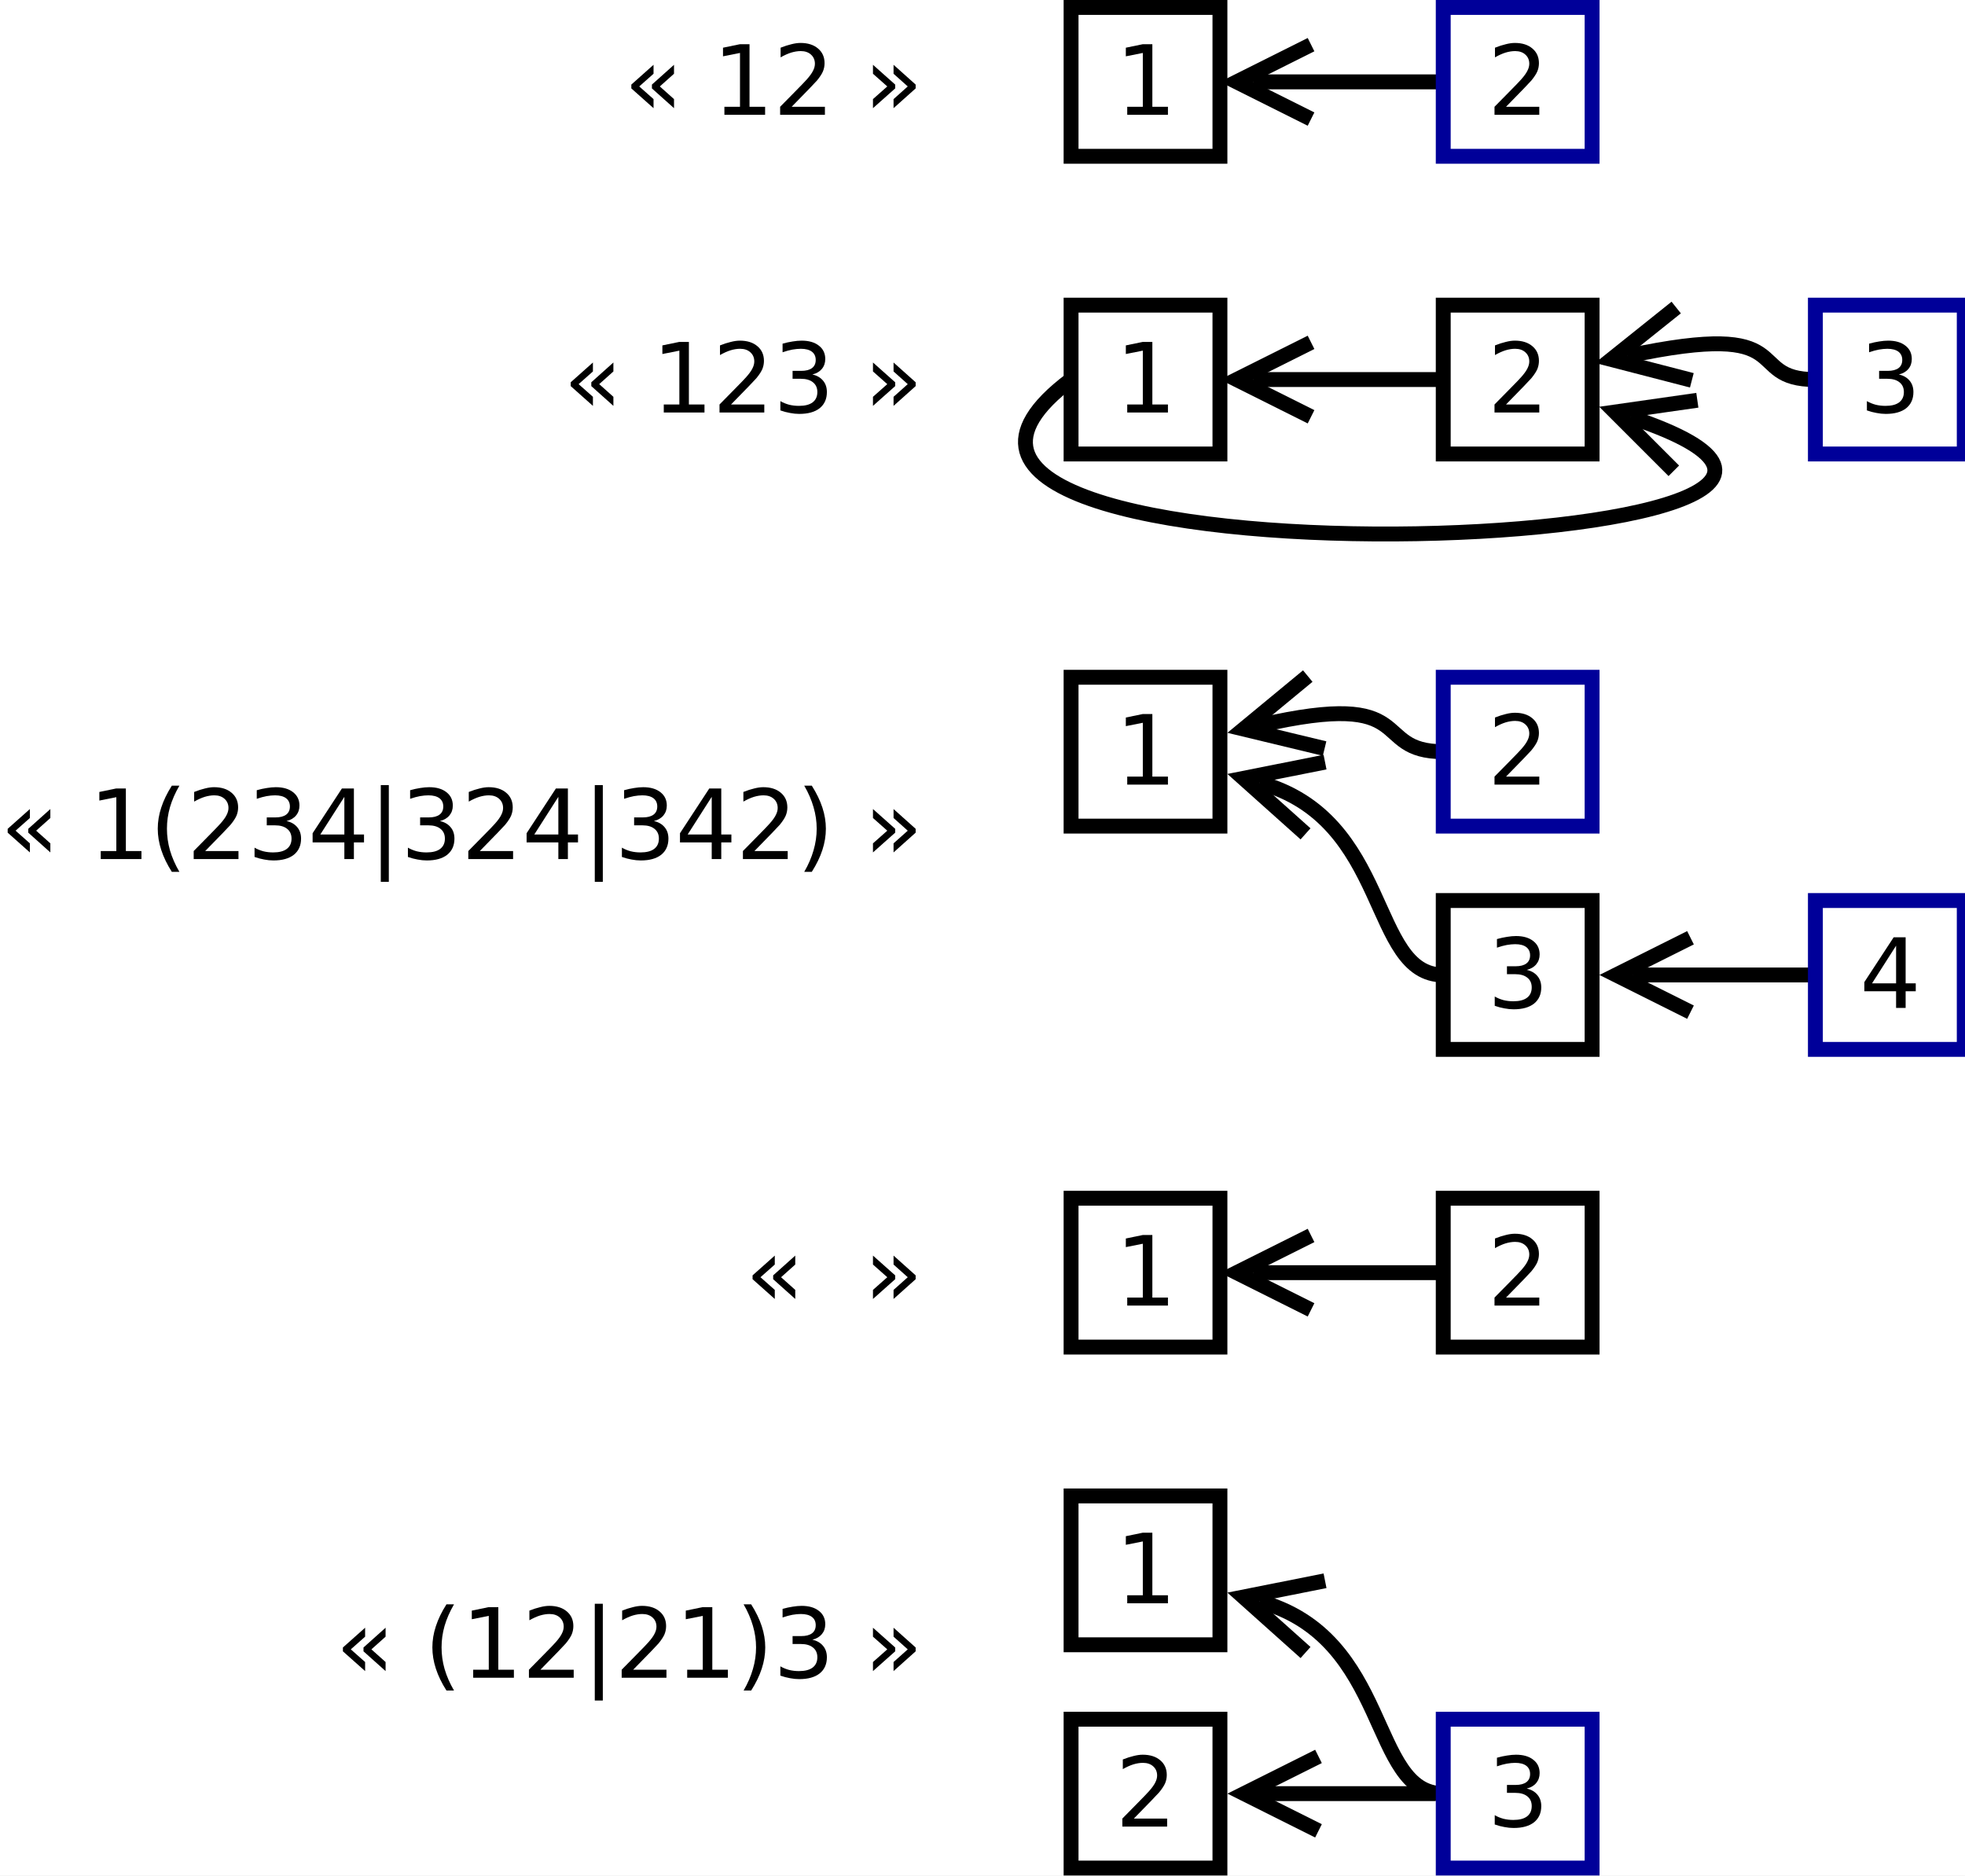
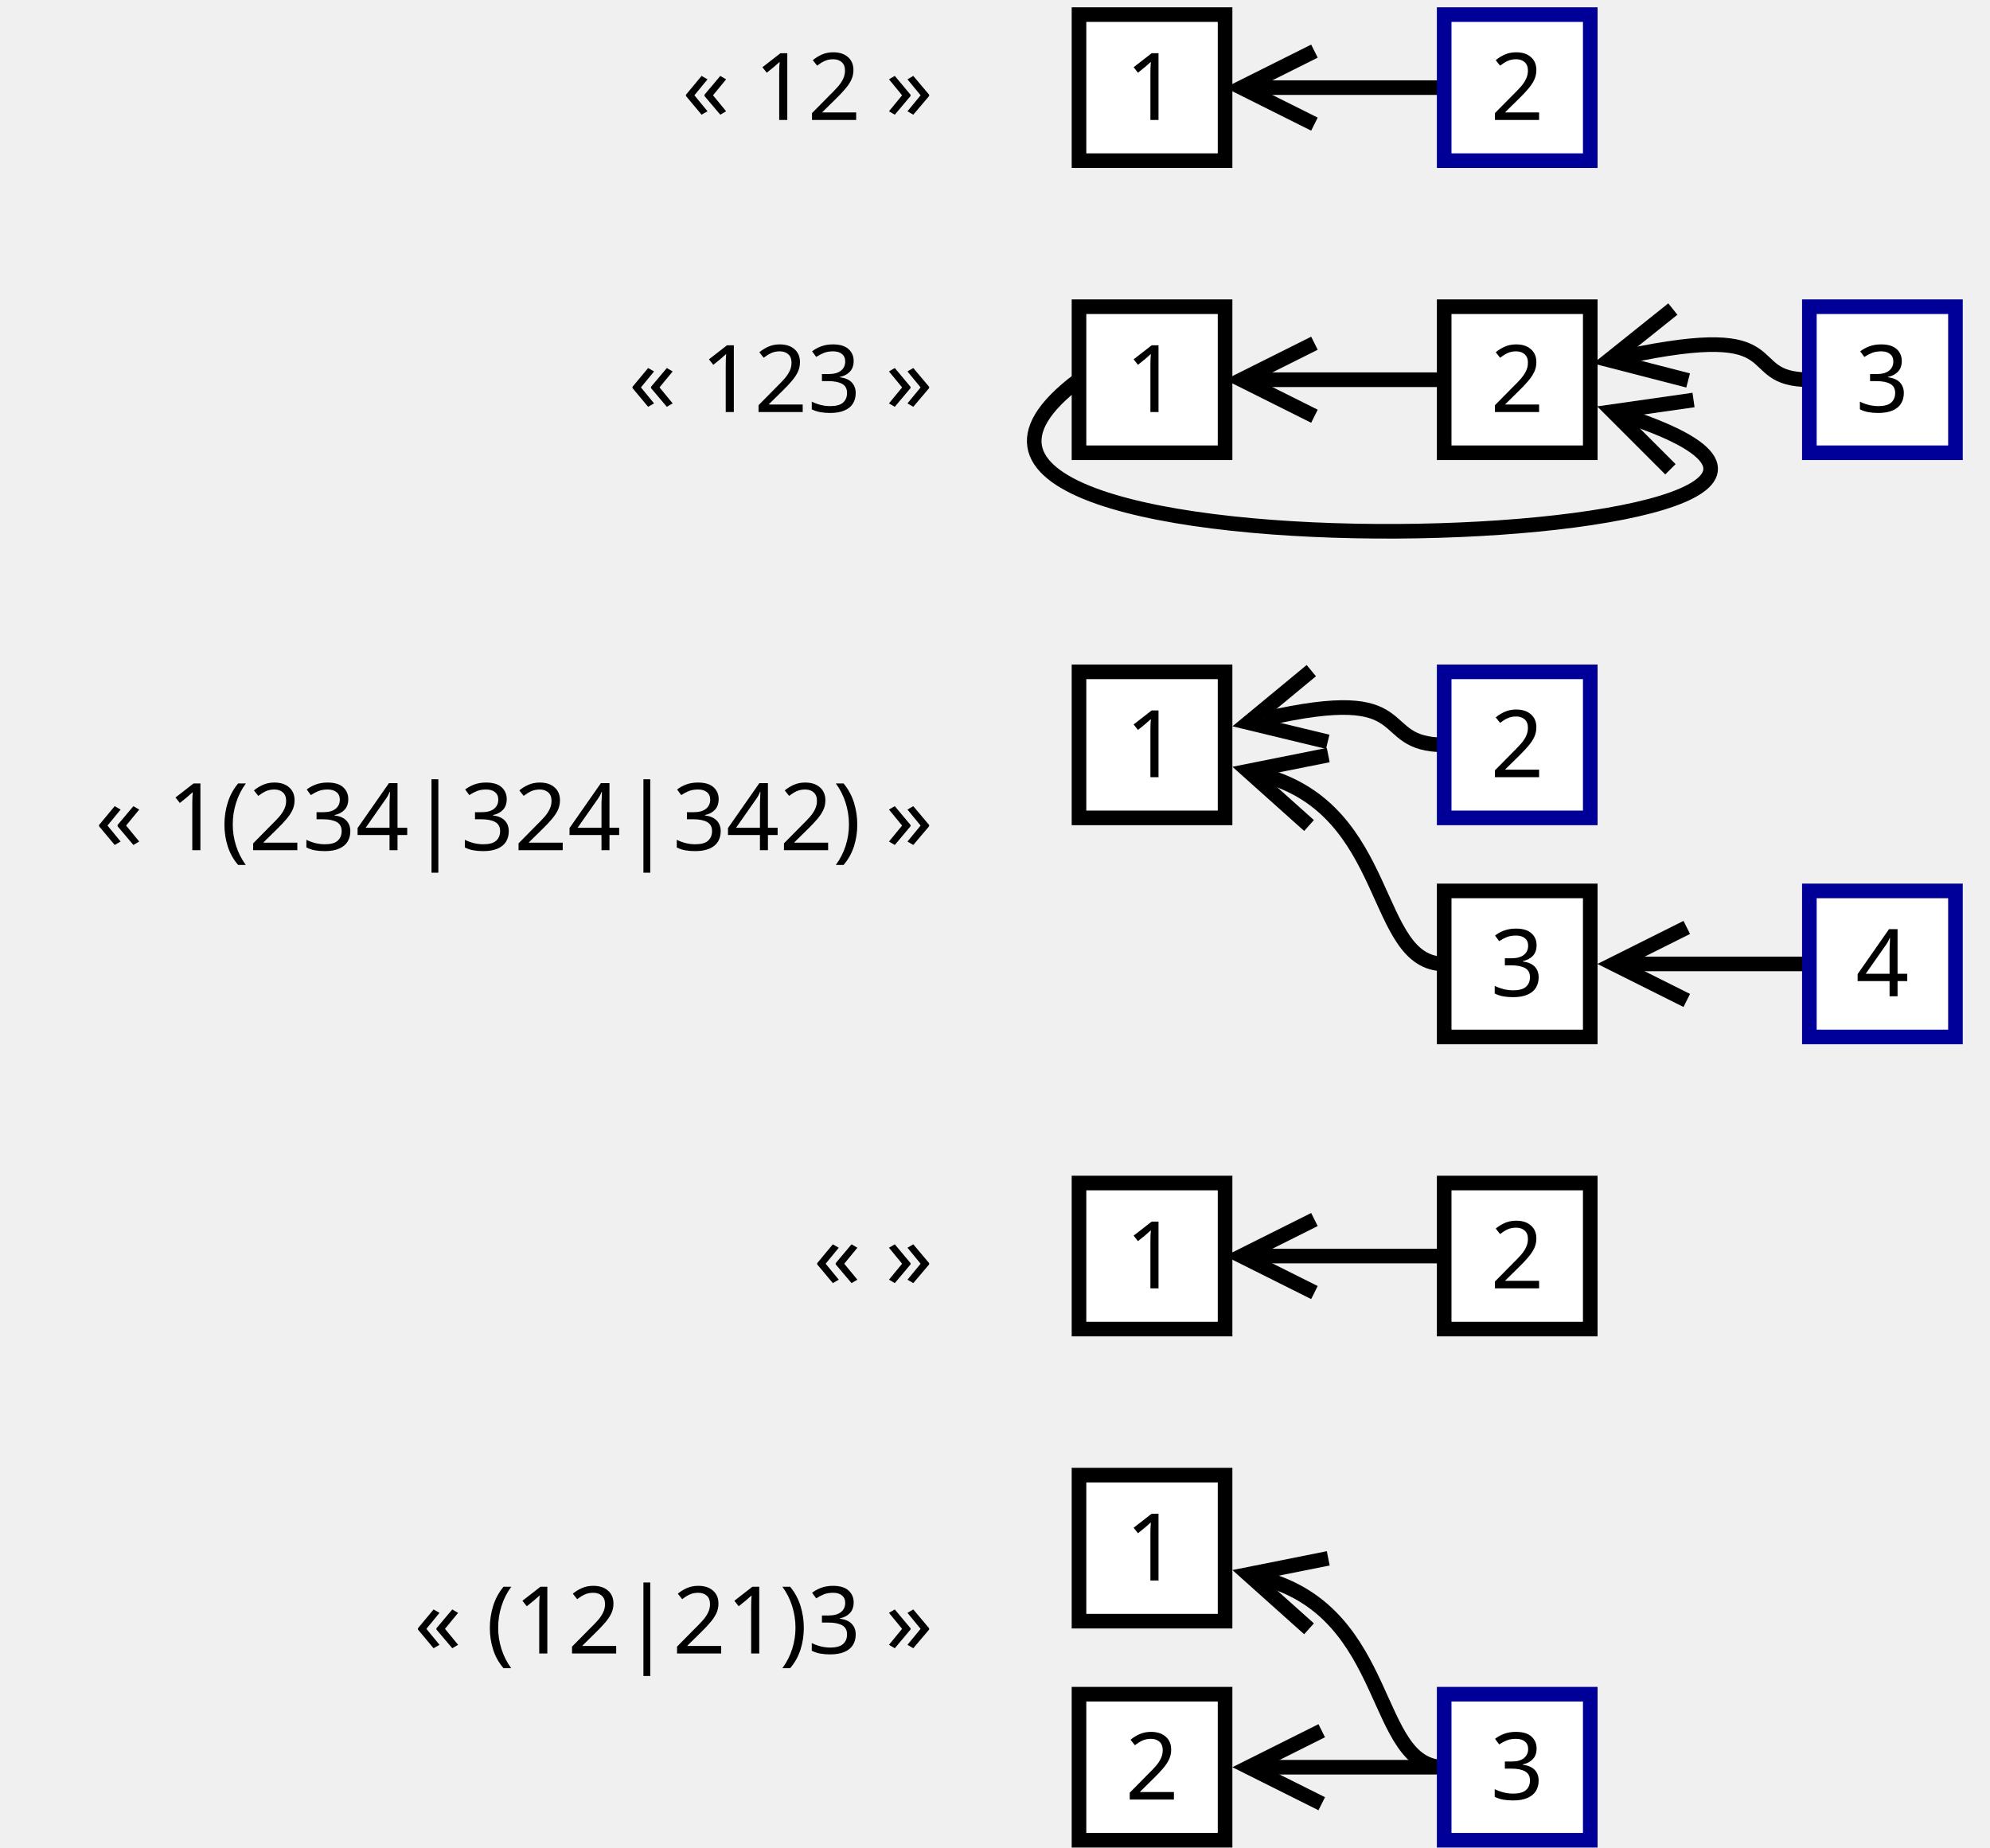
- <svg xmlns="http://www.w3.org/2000/svg" xmlns:xlink="http://www.w3.org/1999/xlink" width="264pt" height="252pt" viewBox="0 0 264 252" version="1.1">
-   <defs>
-     <g>
-       <symbol overflow="visible" id="glyph0-0">
-         <path style="stroke:none;" d="M 0.641 2.297 L 0.641 -9.172 L 7.141 -9.172 L 7.141 2.297 L 0.641 2.297 Z M 1.375 1.578 L 6.422 1.578 L 6.422 -8.438 L 1.375 -8.438 L 1.375 1.578 Z M 1.375 1.578 " />
-       </symbol>
-       <symbol overflow="visible" id="glyph0-1">
-         <path style="stroke:none;" d="M 1.609 -1.078 L 3.703 -1.078 L 3.703 -8.312 L 1.422 -7.859 L 1.422 -9.016 L 3.688 -9.484 L 4.984 -9.484 L 4.984 -1.078 L 7.078 -1.078 L 7.078 0 L 1.609 0 L 1.609 -1.078 Z M 1.609 -1.078 " />
-       </symbol>
-       <symbol overflow="visible" id="glyph0-2">
-         <path style="stroke:none;" d="M 2.5 -1.078 L 6.969 -1.078 L 6.969 0 L 0.953 0 L 0.953 -1.078 C 1.441 -1.578 2.102 -2.25 2.938 -3.094 C 3.781 -3.945 4.312 -4.5 4.531 -4.75 C 4.938 -5.207 5.219 -5.598 5.375 -5.922 C 5.539 -6.242 5.625 -6.555 5.625 -6.859 C 5.625 -7.367 5.445 -7.781 5.094 -8.094 C 4.75 -8.406 4.289 -8.562 3.719 -8.562 C 3.312 -8.562 2.883 -8.492 2.438 -8.359 C 2 -8.223 1.523 -8.008 1.016 -7.719 L 1.016 -9.016 C 1.535 -9.223 2.02 -9.379 2.469 -9.484 C 2.914 -9.598 3.32 -9.656 3.688 -9.656 C 4.676 -9.656 5.461 -9.406 6.047 -8.906 C 6.629 -8.414 6.922 -7.758 6.922 -6.938 C 6.922 -6.551 6.848 -6.18 6.703 -5.828 C 6.555 -5.484 6.289 -5.078 5.906 -4.609 C 5.801 -4.484 5.461 -4.125 4.891 -3.531 C 4.328 -2.945 3.531 -2.129 2.5 -1.078 Z M 2.5 -1.078 " />
-       </symbol>
-       <symbol overflow="visible" id="glyph0-3">
-         <path style="stroke:none;" d="M 6.734 -6.719 L 6.734 -5.516 L 4.828 -3.812 L 6.734 -2.109 L 6.734 -0.891 L 3.766 -3.547 L 3.766 -4.062 L 6.734 -6.719 Z M 3.984 -6.719 L 3.984 -5.516 L 2.062 -3.812 L 3.984 -2.109 L 3.984 -0.891 L 1 -3.547 L 1 -4.062 L 3.984 -6.719 Z M 3.984 -6.719 " />
-       </symbol>
-       <symbol overflow="visible" id="glyph0-4">
-         <path style="stroke:none;" d="" />
-       </symbol>
-       <symbol overflow="visible" id="glyph0-5">
-         <path style="stroke:none;" d="M 1.219 -6.719 L 4.203 -4.062 L 4.203 -3.547 L 1.219 -0.891 L 1.219 -2.109 L 3.141 -3.812 L 1.219 -5.516 L 1.219 -6.719 Z M 3.984 -6.719 L 6.953 -4.062 L 6.953 -3.547 L 3.984 -0.891 L 3.984 -2.109 L 5.891 -3.812 L 3.984 -5.516 L 3.984 -6.719 Z M 3.984 -6.719 " />
-       </symbol>
-       <symbol overflow="visible" id="glyph0-6">
-         <path style="stroke:none;" d="M 5.281 -5.109 C 5.895 -4.973 6.375 -4.695 6.719 -4.281 C 7.062 -3.875 7.234 -3.363 7.234 -2.75 C 7.234 -1.82 6.91 -1.098 6.266 -0.578 C 5.617 -0.066 4.703 0.188 3.516 0.188 C 3.117 0.188 2.707 0.145 2.281 0.062 C 1.863 -0.008 1.43 -0.125 0.984 -0.281 L 0.984 -1.531 C 1.348 -1.32 1.738 -1.16 2.156 -1.047 C 2.582 -0.941 3.023 -0.891 3.484 -0.891 C 4.285 -0.891 4.895 -1.047 5.312 -1.359 C 5.738 -1.68 5.953 -2.145 5.953 -2.75 C 5.953 -3.312 5.754 -3.75 5.359 -4.062 C 4.973 -4.375 4.43 -4.531 3.734 -4.531 L 2.625 -4.531 L 2.625 -5.594 L 3.781 -5.594 C 4.414 -5.594 4.898 -5.719 5.234 -5.969 C 5.566 -6.219 5.734 -6.582 5.734 -7.062 C 5.734 -7.539 5.562 -7.91 5.219 -8.172 C 4.875 -8.43 4.379 -8.562 3.734 -8.562 C 3.379 -8.562 3 -8.523 2.594 -8.453 C 2.195 -8.379 1.758 -8.258 1.281 -8.094 L 1.281 -9.25 C 1.758 -9.383 2.211 -9.484 2.641 -9.547 C 3.066 -9.617 3.469 -9.656 3.844 -9.656 C 4.82 -9.656 5.594 -9.43 6.156 -8.984 C 6.727 -8.547 7.016 -7.945 7.016 -7.188 C 7.016 -6.664 6.863 -6.223 6.562 -5.859 C 6.258 -5.492 5.832 -5.242 5.281 -5.109 Z M 5.281 -5.109 " />
-       </symbol>
-       <symbol overflow="visible" id="glyph0-7">
-         <path style="stroke:none;" d="M 4.906 -8.359 L 1.672 -3.297 L 4.906 -3.297 L 4.906 -8.359 Z M 4.578 -9.484 L 6.188 -9.484 L 6.188 -3.297 L 7.547 -3.297 L 7.547 -2.234 L 6.188 -2.234 L 6.188 0 L 4.906 0 L 4.906 -2.234 L 0.641 -2.234 L 0.641 -3.469 L 4.578 -9.484 Z M 4.578 -9.484 " />
-       </symbol>
-       <symbol overflow="visible" id="glyph0-8">
-         <path style="stroke:none;" d="M 4.031 -9.859 C 3.469 -8.891 3.047 -7.926 2.766 -6.969 C 2.492 -6.02 2.359 -5.055 2.359 -4.078 C 2.359 -3.098 2.492 -2.129 2.766 -1.172 C 3.047 -0.211 3.469 0.75 4.031 1.719 L 3.016 1.719 C 2.379 0.719 1.906 -0.258 1.594 -1.219 C 1.281 -2.176 1.125 -3.129 1.125 -4.078 C 1.125 -5.023 1.281 -5.973 1.594 -6.922 C 1.906 -7.879 2.379 -8.859 3.016 -9.859 L 4.031 -9.859 Z M 4.031 -9.859 " />
-       </symbol>
-       <symbol overflow="visible" id="glyph0-9">
-         <path style="stroke:none;" d="M 2.734 -9.938 L 2.734 3.062 L 1.656 3.062 L 1.656 -9.938 L 2.734 -9.938 Z M 2.734 -9.938 " />
-       </symbol>
-       <symbol overflow="visible" id="glyph0-10">
-         <path style="stroke:none;" d="M 1.047 -9.859 L 2.062 -9.859 C 2.695 -8.859 3.172 -7.879 3.484 -6.922 C 3.797 -5.973 3.953 -5.023 3.953 -4.078 C 3.953 -3.129 3.797 -2.176 3.484 -1.219 C 3.172 -0.258 2.695 0.719 2.062 1.719 L 1.047 1.719 C 1.609 0.75 2.023 -0.211 2.297 -1.172 C 2.578 -2.129 2.719 -3.098 2.719 -4.078 C 2.719 -5.055 2.578 -6.02 2.297 -6.969 C 2.023 -7.926 1.609 -8.891 1.047 -9.859 Z M 1.047 -9.859 " />
-       </symbol>
-     </g>
-   </defs>
-   <g id="surface0">
-     <rect x="0" y="0" width="264" height="252" style="fill:rgb(100%,100%,100%);fill-opacity:1;stroke:none;" />
-     <path style="fill:none;stroke-width:0.1;stroke-linecap:butt;stroke-linejoin:miter;stroke:rgb(0%,0%,0%);stroke-opacity:1;stroke-miterlimit:10;" d="M 1.224 6 C 1.498 6 2.002 6 2.5 6 " transform="matrix(20,0,0,20,143.9,-109)" />
-     <path style="fill:none;stroke-width:0.1;stroke-linecap:butt;stroke-linejoin:miter;stroke:rgb(0%,0%,0%);stroke-opacity:1;stroke-miterlimit:10;" d="M 1.612 5.75 L 1.112 6 L 1.612 6.25 " transform="matrix(20,0,0,20,143.9,-109)" />
-     <path style="fill-rule:evenodd;fill:rgb(100%,100%,100%);fill-opacity:1;stroke-width:0.1;stroke-linecap:butt;stroke-linejoin:miter;stroke:rgb(0%,0%,0%);stroke-opacity:1;stroke-miterlimit:10;" d="M -0 5.5 L 1 5.5 L 1 6.5 L -0 6.5 Z M -0 5.5 " transform="matrix(20,0,0,20,143.9,-109)" />
-     <g style="fill:rgb(0%,0%,0%);fill-opacity:1;">
-       <use xlink:href="#glyph0-1" x="149.836" y="15.426" />
-     </g>
-     <path style="fill-rule:evenodd;fill:rgb(100%,100%,100%);fill-opacity:1;stroke-width:0.1;stroke-linecap:butt;stroke-linejoin:miter;stroke:rgb(0%,0%,60%);stroke-opacity:1;stroke-miterlimit:10;" d="M 2.5 5.5 L 3.5 5.5 L 3.5 6.5 L 2.5 6.5 Z M 2.5 5.5 " transform="matrix(20,0,0,20,143.9,-109)" />
-     <g style="fill:rgb(0%,0%,0%);fill-opacity:1;">
-       <use xlink:href="#glyph0-2" x="199.836" y="15.426" />
-     </g>
-     <g style="fill:rgb(0%,0%,0%);fill-opacity:1;">
-       <use xlink:href="#glyph0-3" x="83.82" y="15.426" />
-       <use xlink:href="#glyph0-4" x="91.652" y="15.426" />
-       <use xlink:href="#glyph0-1" x="95.715" y="15.426" />
-       <use xlink:href="#glyph0-2" x="103.859" y="15.426" />
-       <use xlink:href="#glyph0-4" x="112.004" y="15.426" />
-       <use xlink:href="#glyph0-5" x="116.066" y="15.426" />
-     </g>
-     <path style="fill:none;stroke-width:0.1;stroke-linecap:butt;stroke-linejoin:miter;stroke:rgb(0%,0%,0%);stroke-opacity:1;stroke-miterlimit:10;" d="M 1.224 8 C 1.498 8 2.002 8 2.5 8 " transform="matrix(20,0,0,20,143.9,-109)" />
-     <path style="fill:none;stroke-width:0.1;stroke-linecap:butt;stroke-linejoin:miter;stroke:rgb(0%,0%,0%);stroke-opacity:1;stroke-miterlimit:10;" d="M 1.612 7.75 L 1.112 8 L 1.612 8.25 " transform="matrix(20,0,0,20,143.9,-109)" />
-     <path style="fill-rule:evenodd;fill:rgb(100%,100%,100%);fill-opacity:1;stroke-width:0.1;stroke-linecap:butt;stroke-linejoin:miter;stroke:rgb(0%,0%,0%);stroke-opacity:1;stroke-miterlimit:10;" d="M -0 7.5 L 1 7.5 L 1 8.5 L -0 8.5 Z M -0 7.5 " transform="matrix(20,0,0,20,143.9,-109)" />
-     <g style="fill:rgb(0%,0%,0%);fill-opacity:1;">
-       <use xlink:href="#glyph0-1" x="149.836" y="55.426" />
-     </g>
-     <path style="fill-rule:evenodd;fill:rgb(100%,100%,100%);fill-opacity:1;stroke-width:0.1;stroke-linecap:butt;stroke-linejoin:miter;stroke:rgb(0%,0%,0%);stroke-opacity:1;stroke-miterlimit:10;" d="M 2.5 7.5 L 3.5 7.5 L 3.5 8.5 L 2.5 8.5 Z M 2.5 7.5 " transform="matrix(20,0,0,20,143.9,-109)" />
-     <g style="fill:rgb(0%,0%,0%);fill-opacity:1;">
-       <use xlink:href="#glyph0-2" x="199.836" y="55.426" />
-     </g>
-     <path style="fill:none;stroke-width:0.1;stroke-linecap:butt;stroke-linejoin:miter;stroke:rgb(0%,0%,0%);stroke-opacity:1;stroke-miterlimit:10;" d="M 3.738 7.842 C 4.919 7.589 4.502 8 5 8 " transform="matrix(20,0,0,20,143.9,-109)" />
-     <path style="fill:none;stroke-width:0.1;stroke-linecap:butt;stroke-linejoin:miter;stroke:rgb(0%,0%,0%);stroke-opacity:1;stroke-miterlimit:10;" d="M 4.065 7.516 L 3.629 7.865 L 4.17 8.005 " transform="matrix(20,0,0,20,143.9,-109)" />
-     <path style="fill-rule:evenodd;fill:rgb(100%,100%,100%);fill-opacity:1;stroke-width:0.1;stroke-linecap:butt;stroke-linejoin:miter;stroke:rgb(0%,0%,60%);stroke-opacity:1;stroke-miterlimit:10;" d="M 5 7.5 L 6 7.5 L 6 8.5 L 5 8.5 Z M 5 7.5 " transform="matrix(20,0,0,20,143.9,-109)" />
-     <g style="fill:rgb(0%,0%,0%);fill-opacity:1;">
-       <use xlink:href="#glyph0-6" x="249.836" y="55.426" />
-     </g>
-     <path style="fill:none;stroke-width:0.1;stroke-linecap:butt;stroke-linejoin:miter;stroke:rgb(0%,0%,0%);stroke-opacity:1;stroke-miterlimit:10;" d="M 3.76 8.253 C 6.548 9.182 -2 9.5 -0 8 " transform="matrix(20,0,0,20,143.9,-109)" />
-     <path style="fill:none;stroke-width:0.1;stroke-linecap:butt;stroke-linejoin:miter;stroke:rgb(0%,0%,0%);stroke-opacity:1;stroke-miterlimit:10;" d="M 4.207 8.139 L 3.654 8.218 L 4.049 8.613 " transform="matrix(20,0,0,20,143.9,-109)" />
-     <g style="fill:rgb(0%,0%,0%);fill-opacity:1;">
-       <use xlink:href="#glyph0-3" x="75.676" y="55.426" />
-       <use xlink:href="#glyph0-4" x="83.508" y="55.426" />
-       <use xlink:href="#glyph0-1" x="87.57" y="55.426" />
-       <use xlink:href="#glyph0-2" x="95.715" y="55.426" />
-       <use xlink:href="#glyph0-6" x="103.859" y="55.426" />
-       <use xlink:href="#glyph0-4" x="112.004" y="55.426" />
-       <use xlink:href="#glyph0-5" x="116.066" y="55.426" />
-     </g>
-     <path style="fill:none;stroke-width:0.1;stroke-linecap:butt;stroke-linejoin:miter;stroke:rgb(0%,0%,0%);stroke-opacity:1;stroke-miterlimit:10;" d="M 1.268 10.323 C 2.351 10.073 2 10.5 2.5 10.5 " transform="matrix(20,0,0,20,143.9,-109)" />
-     <path style="fill:none;stroke-width:0.1;stroke-linecap:butt;stroke-linejoin:miter;stroke:rgb(0%,0%,0%);stroke-opacity:1;stroke-miterlimit:10;" d="M 1.59 9.992 L 1.159 10.348 L 1.703 10.479 " transform="matrix(20,0,0,20,143.9,-109)" />
-     <path style="fill-rule:evenodd;fill:rgb(100%,100%,100%);fill-opacity:1;stroke-width:0.1;stroke-linecap:butt;stroke-linejoin:miter;stroke:rgb(0%,0%,0%);stroke-opacity:1;stroke-miterlimit:10;" d="M -0 10 L 1 10 L 1 11 L -0 11 Z M -0 10 " transform="matrix(20,0,0,20,143.9,-109)" />
-     <g style="fill:rgb(0%,0%,0%);fill-opacity:1;">
-       <use xlink:href="#glyph0-1" x="149.836" y="105.426" />
-     </g>
-     <path style="fill-rule:evenodd;fill:rgb(100%,100%,100%);fill-opacity:1;stroke-width:0.1;stroke-linecap:butt;stroke-linejoin:miter;stroke:rgb(0%,0%,60%);stroke-opacity:1;stroke-miterlimit:10;" d="M 2.5 10 L 3.5 10 L 3.5 11 L 2.5 11 Z M 2.5 10 " transform="matrix(20,0,0,20,143.9,-109)" />
-     <g style="fill:rgb(0%,0%,0%);fill-opacity:1;">
-       <use xlink:href="#glyph0-2" x="199.836" y="105.426" />
-     </g>
-     <path style="fill:none;stroke-width:0.1;stroke-linecap:butt;stroke-linejoin:miter;stroke:rgb(0%,0%,0%);stroke-opacity:1;stroke-miterlimit:10;" d="M 1.266 10.709 C 2.15 10.95 2.002 12 2.5 12 " transform="matrix(20,0,0,20,143.9,-109)" />
-     <path style="fill:none;stroke-width:0.1;stroke-linecap:butt;stroke-linejoin:miter;stroke:rgb(0%,0%,0%);stroke-opacity:1;stroke-miterlimit:10;" d="M 1.706 10.57 L 1.158 10.679 L 1.575 11.052 " transform="matrix(20,0,0,20,143.9,-109)" />
-     <path style="fill-rule:evenodd;fill:rgb(100%,100%,100%);fill-opacity:1;stroke-width:0.1;stroke-linecap:butt;stroke-linejoin:miter;stroke:rgb(0%,0%,0%);stroke-opacity:1;stroke-miterlimit:10;" d="M 2.5 11.5 L 3.5 11.5 L 3.5 12.5 L 2.5 12.5 Z M 2.5 11.5 " transform="matrix(20,0,0,20,143.9,-109)" />
-     <g style="fill:rgb(0%,0%,0%);fill-opacity:1;">
-       <use xlink:href="#glyph0-6" x="199.836" y="135.426" />
-     </g>
-     <path style="fill:none;stroke-width:0.1;stroke-linecap:butt;stroke-linejoin:miter;stroke:rgb(0%,0%,0%);stroke-opacity:1;stroke-miterlimit:10;" d="M 3.772 12 C 5.049 12 4 12 5 12 " transform="matrix(20,0,0,20,143.9,-109)" />
-     <path style="fill:none;stroke-width:0.1;stroke-linecap:butt;stroke-linejoin:miter;stroke:rgb(0%,0%,0%);stroke-opacity:1;stroke-miterlimit:10;" d="M 4.161 11.75 L 3.661 12 L 4.161 12.25 " transform="matrix(20,0,0,20,143.9,-109)" />
-     <path style="fill-rule:evenodd;fill:rgb(100%,100%,100%);fill-opacity:1;stroke-width:0.1;stroke-linecap:butt;stroke-linejoin:miter;stroke:rgb(0%,0%,60%);stroke-opacity:1;stroke-miterlimit:10;" d="M 5 11.5 L 6 11.5 L 6 12.5 L 5 12.5 Z M 5 11.5 " transform="matrix(20,0,0,20,143.9,-109)" />
-     <g style="fill:rgb(0%,0%,0%);fill-opacity:1;">
-       <use xlink:href="#glyph0-7" x="249.836" y="135.426" />
-     </g>
-     <g style="fill:rgb(0%,0%,0%);fill-opacity:1;">
-       <use xlink:href="#glyph0-3" x="0.031" y="115.426" />
-       <use xlink:href="#glyph0-4" x="7.863" y="115.426" />
-       <use xlink:href="#glyph0-1" x="11.926" y="115.426" />
-       <use xlink:href="#glyph0-8" x="20.07" y="115.426" />
-       <use xlink:href="#glyph0-2" x="25.07" y="115.426" />
-       <use xlink:href="#glyph0-6" x="33.215" y="115.426" />
-       <use xlink:href="#glyph0-7" x="41.359" y="115.426" />
-       <use xlink:href="#glyph0-9" x="49.504" y="115.426" />
-       <use xlink:href="#glyph0-6" x="53.82" y="115.426" />
-       <use xlink:href="#glyph0-2" x="61.965" y="115.426" />
-       <use xlink:href="#glyph0-7" x="70.109" y="115.426" />
-       <use xlink:href="#glyph0-9" x="78.254" y="115.426" />
-       <use xlink:href="#glyph0-6" x="82.57" y="115.426" />
-       <use xlink:href="#glyph0-7" x="90.715" y="115.426" />
-       <use xlink:href="#glyph0-2" x="98.859" y="115.426" />
-       <use xlink:href="#glyph0-10" x="107.004" y="115.426" />
-       <use xlink:href="#glyph0-4" x="112.004" y="115.426" />
-       <use xlink:href="#glyph0-5" x="116.066" y="115.426" />
-     </g>
-     <path style="fill:none;stroke-width:0.1;stroke-linecap:butt;stroke-linejoin:miter;stroke:rgb(0%,0%,0%);stroke-opacity:1;stroke-miterlimit:10;" d="M 1.224 14 C 1.498 14 2.002 14 2.5 14 " transform="matrix(20,0,0,20,143.9,-109)" />
-     <path style="fill:none;stroke-width:0.1;stroke-linecap:butt;stroke-linejoin:miter;stroke:rgb(0%,0%,0%);stroke-opacity:1;stroke-miterlimit:10;" d="M 1.612 13.75 L 1.112 14 L 1.612 14.25 " transform="matrix(20,0,0,20,143.9,-109)" />
-     <path style="fill-rule:evenodd;fill:rgb(100%,100%,100%);fill-opacity:1;stroke-width:0.1;stroke-linecap:butt;stroke-linejoin:miter;stroke:rgb(0%,0%,0%);stroke-opacity:1;stroke-miterlimit:10;" d="M -0 13.5 L 1 13.5 L 1 14.5 L -0 14.5 Z M -0 13.5 " transform="matrix(20,0,0,20,143.9,-109)" />
-     <g style="fill:rgb(0%,0%,0%);fill-opacity:1;">
-       <use xlink:href="#glyph0-1" x="149.836" y="175.426" />
-     </g>
-     <path style="fill-rule:evenodd;fill:rgb(100%,100%,100%);fill-opacity:1;stroke-width:0.1;stroke-linecap:butt;stroke-linejoin:miter;stroke:rgb(0%,0%,0%);stroke-opacity:1;stroke-miterlimit:10;" d="M 2.5 13.5 L 3.5 13.5 L 3.5 14.5 L 2.5 14.5 Z M 2.5 13.5 " transform="matrix(20,0,0,20,143.9,-109)" />
-     <g style="fill:rgb(0%,0%,0%);fill-opacity:1;">
-       <use xlink:href="#glyph0-2" x="199.836" y="175.426" />
-     </g>
-     <g style="fill:rgb(0%,0%,0%);fill-opacity:1;">
-       <use xlink:href="#glyph0-3" x="100.109" y="175.426" />
-       <use xlink:href="#glyph0-4" x="107.941" y="175.426" />
-       <use xlink:href="#glyph0-4" x="112.004" y="175.426" />
-       <use xlink:href="#glyph0-5" x="116.066" y="175.426" />
-     </g>
-     <path style="fill:none;stroke-width:0.1;stroke-linecap:butt;stroke-linejoin:miter;stroke:rgb(0%,0%,0%);stroke-opacity:1;stroke-miterlimit:10;" d="M 1.274 17.5 C 2.55 17.5 1.95 17.5 2.45 17.5 " transform="matrix(20,0,0,20,143.9,-109)" />
-     <path style="fill:none;stroke-width:0.1;stroke-linecap:butt;stroke-linejoin:miter;stroke:rgb(0%,0%,0%);stroke-opacity:1;stroke-miterlimit:10;" d="M 1.662 17.25 L 1.162 17.5 L 1.662 17.75 " transform="matrix(20,0,0,20,143.9,-109)" />
-     <path style="fill-rule:evenodd;fill:rgb(100%,100%,100%);fill-opacity:1;stroke-width:0.1;stroke-linecap:butt;stroke-linejoin:miter;stroke:rgb(0%,0%,0%);stroke-opacity:1;stroke-miterlimit:10;" d="M -0 15.5 L 1 15.5 L 1 16.5 L -0 16.5 Z M -0 15.5 " transform="matrix(20,0,0,20,143.9,-109)" />
-     <g style="fill:rgb(0%,0%,0%);fill-opacity:1;">
-       <use xlink:href="#glyph0-1" x="149.836" y="215.426" />
-     </g>
-     <path style="fill-rule:evenodd;fill:rgb(100%,100%,100%);fill-opacity:1;stroke-width:0.1;stroke-linecap:butt;stroke-linejoin:miter;stroke:rgb(0%,0%,0%);stroke-opacity:1;stroke-miterlimit:10;" d="M -0 17 L 1 17 L 1 18 L -0 18 Z M -0 17 " transform="matrix(20,0,0,20,143.9,-109)" />
-     <g style="fill:rgb(0%,0%,0%);fill-opacity:1;">
-       <use xlink:href="#glyph0-2" x="149.836" y="245.426" />
-     </g>
-     <path style="fill:none;stroke-width:0.1;stroke-linecap:butt;stroke-linejoin:miter;stroke:rgb(0%,0%,0%);stroke-opacity:1;stroke-miterlimit:10;" d="M 1.266 16.209 C 2.15 16.45 2.002 17.5 2.5 17.5 " transform="matrix(20,0,0,20,143.9,-109)" />
-     <path style="fill:none;stroke-width:0.1;stroke-linecap:butt;stroke-linejoin:miter;stroke:rgb(0%,0%,0%);stroke-opacity:1;stroke-miterlimit:10;" d="M 1.706 16.07 L 1.158 16.179 L 1.575 16.552 " transform="matrix(20,0,0,20,143.9,-109)" />
-     <path style="fill-rule:evenodd;fill:rgb(100%,100%,100%);fill-opacity:1;stroke-width:0.1;stroke-linecap:butt;stroke-linejoin:miter;stroke:rgb(0%,0%,60%);stroke-opacity:1;stroke-miterlimit:10;" d="M 2.5 17 L 3.5 17 L 3.5 18 L 2.5 18 Z M 2.5 17 " transform="matrix(20,0,0,20,143.9,-109)" />
-     <g style="fill:rgb(0%,0%,0%);fill-opacity:1;">
-       <use xlink:href="#glyph0-6" x="199.836" y="245.426" />
-     </g>
-     <g style="fill:rgb(0%,0%,0%);fill-opacity:1;">
-       <use xlink:href="#glyph0-3" x="45.07" y="225.426" />
-       <use xlink:href="#glyph0-4" x="52.902" y="225.426" />
-       <use xlink:href="#glyph0-8" x="56.965" y="225.426" />
-       <use xlink:href="#glyph0-1" x="61.965" y="225.426" />
-       <use xlink:href="#glyph0-2" x="70.109" y="225.426" />
-       <use xlink:href="#glyph0-9" x="78.254" y="225.426" />
-       <use xlink:href="#glyph0-2" x="82.57" y="225.426" />
-       <use xlink:href="#glyph0-1" x="90.715" y="225.426" />
-       <use xlink:href="#glyph0-10" x="98.859" y="225.426" />
-       <use xlink:href="#glyph0-6" x="103.859" y="225.426" />
-       <use xlink:href="#glyph0-4" x="112.004" y="225.426" />
-       <use xlink:href="#glyph0-5" x="116.066" y="225.426" />
-     </g>
+ <svg xmlns="http://www.w3.org/2000/svg" width="14cm" height="13cm" viewBox="-144 108 265 253">
+   <g>
+     <path style="fill: none; fill-opacity:0; stroke-width: 2; stroke: #000000" d="M 24.472 120 C 29.96,120 40.04,120 50,120" />
+     <polyline style="fill: none; fill-opacity:0; stroke-width: 2; stroke: #000000" points="32.236,115 22.236,120 32.236,125 " />
  </g>
+   <g>
+     <rect style="fill: #ffffff" x="0" y="110" width="20" height="20" />
+     <rect style="fill: none; fill-opacity:0; stroke-width: 2; stroke: #000000" x="0" y="110" width="20" height="20" />
+   </g>
+   <text style="fill: #000000;text-anchor:middle;font-size:12.8;font-family:sanserif;font-style:normal;font-weight:normal" x="10" y="124.425">
+     <tspan x="10" y="124.425">1</tspan>
+   </text>
+   <g>
+     <rect style="fill: #ffffff" x="50" y="110" width="20" height="20" />
+     <rect style="fill: none; fill-opacity:0; stroke-width: 2; stroke: #000099" x="50" y="110" width="20" height="20" />
+   </g>
+   <text style="fill: #000000;text-anchor:middle;font-size:12.8;font-family:sanserif;font-style:normal;font-weight:normal" x="60" y="124.425">
+     <tspan x="60" y="124.425">2</tspan>
+   </text>
+   <text style="fill: #000000;text-anchor:end;font-size:12.8;font-family:sanserif;font-style:normal;font-weight:normal" x="-20" y="124.425">
+     <tspan x="-20" y="124.425">« 12 »</tspan>
+   </text>
+   <g>
+     <path style="fill: none; fill-opacity:0; stroke-width: 2; stroke: #000000" d="M 24.472 160 C 29.96,160 40.04,160 50,160" />
+     <polyline style="fill: none; fill-opacity:0; stroke-width: 2; stroke: #000000" points="32.236,155 22.236,160 32.236,165 " />
+   </g>
+   <g>
+     <rect style="fill: #ffffff" x="0" y="150" width="20" height="20" />
+     <rect style="fill: none; fill-opacity:0; stroke-width: 2; stroke: #000000" x="0" y="150" width="20" height="20" />
+   </g>
+   <text style="fill: #000000;text-anchor:middle;font-size:12.8;font-family:sanserif;font-style:normal;font-weight:normal" x="10" y="164.425">
+     <tspan x="10" y="164.425">1</tspan>
+   </text>
+   <g>
+     <rect style="fill: #ffffff" x="50" y="150" width="20" height="20" />
+     <rect style="fill: none; fill-opacity:0; stroke-width: 2; stroke: #000000" x="50" y="150" width="20" height="20" />
+   </g>
+   <text style="fill: #000000;text-anchor:middle;font-size:12.8;font-family:sanserif;font-style:normal;font-weight:normal" x="60" y="164.425">
+     <tspan x="60" y="164.425">2</tspan>
+   </text>
+   <g>
+     <path style="fill: none; fill-opacity:0; stroke-width: 2; stroke: #000000" d="M 74.762 156.837 C 98.389,151.774 90.04,160 100,160" />
+     <polyline style="fill: none; fill-opacity:0; stroke-width: 2; stroke: #000000" points="81.306,150.321 72.576,157.305 83.401,160.099 " />
+   </g>
+   <g>
+     <rect style="fill: #ffffff" x="100" y="150" width="20" height="20" />
+     <rect style="fill: none; fill-opacity:0; stroke-width: 2; stroke: #000099" x="100" y="150" width="20" height="20" />
+   </g>
+   <text style="fill: #000000;text-anchor:middle;font-size:12.8;font-family:sanserif;font-style:normal;font-weight:normal" x="110" y="164.425">
+     <tspan x="110" y="164.425">3</tspan>
+   </text>
+   <g>
+     <path style="fill: none; fill-opacity:0; stroke-width: 2; stroke: #000000" d="M 75.193 165.064 C 130.951,183.65 -40,190 0,160" />
+     <polyline style="fill: none; fill-opacity:0; stroke-width: 2; stroke: #000000" points="84.14,162.776 73.072,164.357 80.978,172.263 " />
+   </g>
+   <text style="fill: #000000;text-anchor:end;font-size:12.8;font-family:sanserif;font-style:normal;font-weight:normal" x="-20" y="164.425">
+     <tspan x="-20" y="164.425">« 123 »</tspan>
+   </text>
+   <g>
+     <path style="fill: none; fill-opacity:0; stroke-width: 2; stroke: #000000" d="M 25.367 206.454 C 47.01,201.459 40,210 50,210" />
+     <polyline style="fill: none; fill-opacity:0; stroke-width: 2; stroke: #000000" points="31.808,199.836 23.188,206.957 34.056,209.58 " />
+   </g>
+   <g>
+     <rect style="fill: #ffffff" x="0" y="200" width="20" height="20" />
+     <rect style="fill: none; fill-opacity:0; stroke-width: 2; stroke: #000000" x="0" y="200" width="20" height="20" />
+   </g>
+   <text style="fill: #000000;text-anchor:middle;font-size:12.8;font-family:sanserif;font-style:normal;font-weight:normal" x="10" y="214.425">
+     <tspan x="10" y="214.425">1</tspan>
+   </text>
+   <g>
+     <rect style="fill: #ffffff" x="50" y="200" width="20" height="20" />
+     <rect style="fill: none; fill-opacity:0; stroke-width: 2; stroke: #000099" x="50" y="200" width="20" height="20" />
+   </g>
+   <text style="fill: #000000;text-anchor:middle;font-size:12.8;font-family:sanserif;font-style:normal;font-weight:normal" x="60" y="214.425">
+     <tspan x="60" y="214.425">2</tspan>
+   </text>
+   <g>
+     <path style="fill: none; fill-opacity:0; stroke-width: 2; stroke: #000000" d="M 25.32 214.178 C 43.005,219.002 40.04,240 50,240" />
+     <polyline style="fill: none; fill-opacity:0; stroke-width: 2; stroke: #000000" points="34.126,211.397 23.163,213.59 31.495,221.045 " />
+   </g>
+   <g>
+     <rect style="fill: #ffffff" x="50" y="230" width="20" height="20" />
+     <rect style="fill: none; fill-opacity:0; stroke-width: 2; stroke: #000000" x="50" y="230" width="20" height="20" />
+   </g>
+   <text style="fill: #000000;text-anchor:middle;font-size:12.8;font-family:sanserif;font-style:normal;font-weight:normal" x="60" y="244.425">
+     <tspan x="60" y="244.425">3</tspan>
+   </text>
+   <g>
+     <path style="fill: none; fill-opacity:0; stroke-width: 2; stroke: #000000" d="M 75.449 240 C 100.977,240 80,240 100,240" />
+     <polyline style="fill: none; fill-opacity:0; stroke-width: 2; stroke: #000000" points="83.213,235 73.213,240 83.213,245 " />
+   </g>
+   <g>
+     <rect style="fill: #ffffff" x="100" y="230" width="20" height="20" />
+     <rect style="fill: none; fill-opacity:0; stroke-width: 2; stroke: #000099" x="100" y="230" width="20" height="20" />
+   </g>
+   <text style="fill: #000000;text-anchor:middle;font-size:12.8;font-family:sanserif;font-style:normal;font-weight:normal" x="110" y="244.425">
+     <tspan x="110" y="244.425">4</tspan>
+   </text>
+   <text style="fill: #000000;text-anchor:end;font-size:12.8;font-family:sanserif;font-style:normal;font-weight:normal" x="-20" y="224.425">
+     <tspan x="-20" y="224.425">« 1(234|324|342) »</tspan>
+   </text>
+   <g>
+     <path style="fill: none; fill-opacity:0; stroke-width: 2; stroke: #000000" d="M 24.472 280 C 29.96,280 40.04,280 50,280" />
+     <polyline style="fill: none; fill-opacity:0; stroke-width: 2; stroke: #000000" points="32.236,275 22.236,280 32.236,285 " />
+   </g>
+   <g>
+     <rect style="fill: #ffffff" x="0" y="270" width="20" height="20" />
+     <rect style="fill: none; fill-opacity:0; stroke-width: 2; stroke: #000000" x="0" y="270" width="20" height="20" />
+   </g>
+   <text style="fill: #000000;text-anchor:middle;font-size:12.8;font-family:sanserif;font-style:normal;font-weight:normal" x="10" y="284.425">
+     <tspan x="10" y="284.425">1</tspan>
+   </text>
+   <g>
+     <rect style="fill: #ffffff" x="50" y="270" width="20" height="20" />
+     <rect style="fill: none; fill-opacity:0; stroke-width: 2; stroke: #000000" x="50" y="270" width="20" height="20" />
+   </g>
+   <text style="fill: #000000;text-anchor:middle;font-size:12.8;font-family:sanserif;font-style:normal;font-weight:normal" x="60" y="284.425">
+     <tspan x="60" y="284.425">2</tspan>
+   </text>
+   <text style="fill: #000000;text-anchor:end;font-size:12.8;font-family:sanserif;font-style:normal;font-weight:normal" x="-20" y="284.425">
+     <tspan x="-20" y="284.425">«  »</tspan>
+   </text>
+   <g>
+     <path style="fill: none; fill-opacity:0; stroke-width: 2; stroke: #000000" d="M 25.471 350 C 50.998,350 39.002,350 49.002,350" />
+     <polyline style="fill: none; fill-opacity:0; stroke-width: 2; stroke: #000000" points="33.235,345 23.235,350 33.235,355 " />
+   </g>
+   <g>
+     <rect style="fill: #ffffff" x="0" y="310" width="20" height="20" />
+     <rect style="fill: none; fill-opacity:0; stroke-width: 2; stroke: #000000" x="0" y="310" width="20" height="20" />
+   </g>
+   <text style="fill: #000000;text-anchor:middle;font-size:12.8;font-family:sanserif;font-style:normal;font-weight:normal" x="10" y="324.425">
+     <tspan x="10" y="324.425">1</tspan>
+   </text>
+   <g>
+     <rect style="fill: #ffffff" x="0" y="340" width="20" height="20" />
+     <rect style="fill: none; fill-opacity:0; stroke-width: 2; stroke: #000000" x="0" y="340" width="20" height="20" />
+   </g>
+   <text style="fill: #000000;text-anchor:middle;font-size:12.8;font-family:sanserif;font-style:normal;font-weight:normal" x="10" y="354.425">
+     <tspan x="10" y="354.425">2</tspan>
+   </text>
+   <g>
+     <path style="fill: none; fill-opacity:0; stroke-width: 2; stroke: #000000" d="M 25.32 324.178 C 43.005,329.002 40.04,350 50,350" />
+     <polyline style="fill: none; fill-opacity:0; stroke-width: 2; stroke: #000000" points="34.126,321.397 23.163,323.59 31.495,331.045 " />
+   </g>
+   <g>
+     <rect style="fill: #ffffff" x="50" y="340" width="20" height="20" />
+     <rect style="fill: none; fill-opacity:0; stroke-width: 2; stroke: #000099" x="50" y="340" width="20" height="20" />
+   </g>
+   <text style="fill: #000000;text-anchor:middle;font-size:12.8;font-family:sanserif;font-style:normal;font-weight:normal" x="60" y="354.425">
+     <tspan x="60" y="354.425">3</tspan>
+   </text>
+   <text style="fill: #000000;text-anchor:end;font-size:12.8;font-family:sanserif;font-style:normal;font-weight:normal" x="-20" y="334.425">
+     <tspan x="-20" y="334.425">« (12|21)3 »</tspan>
+   </text>
</svg>
